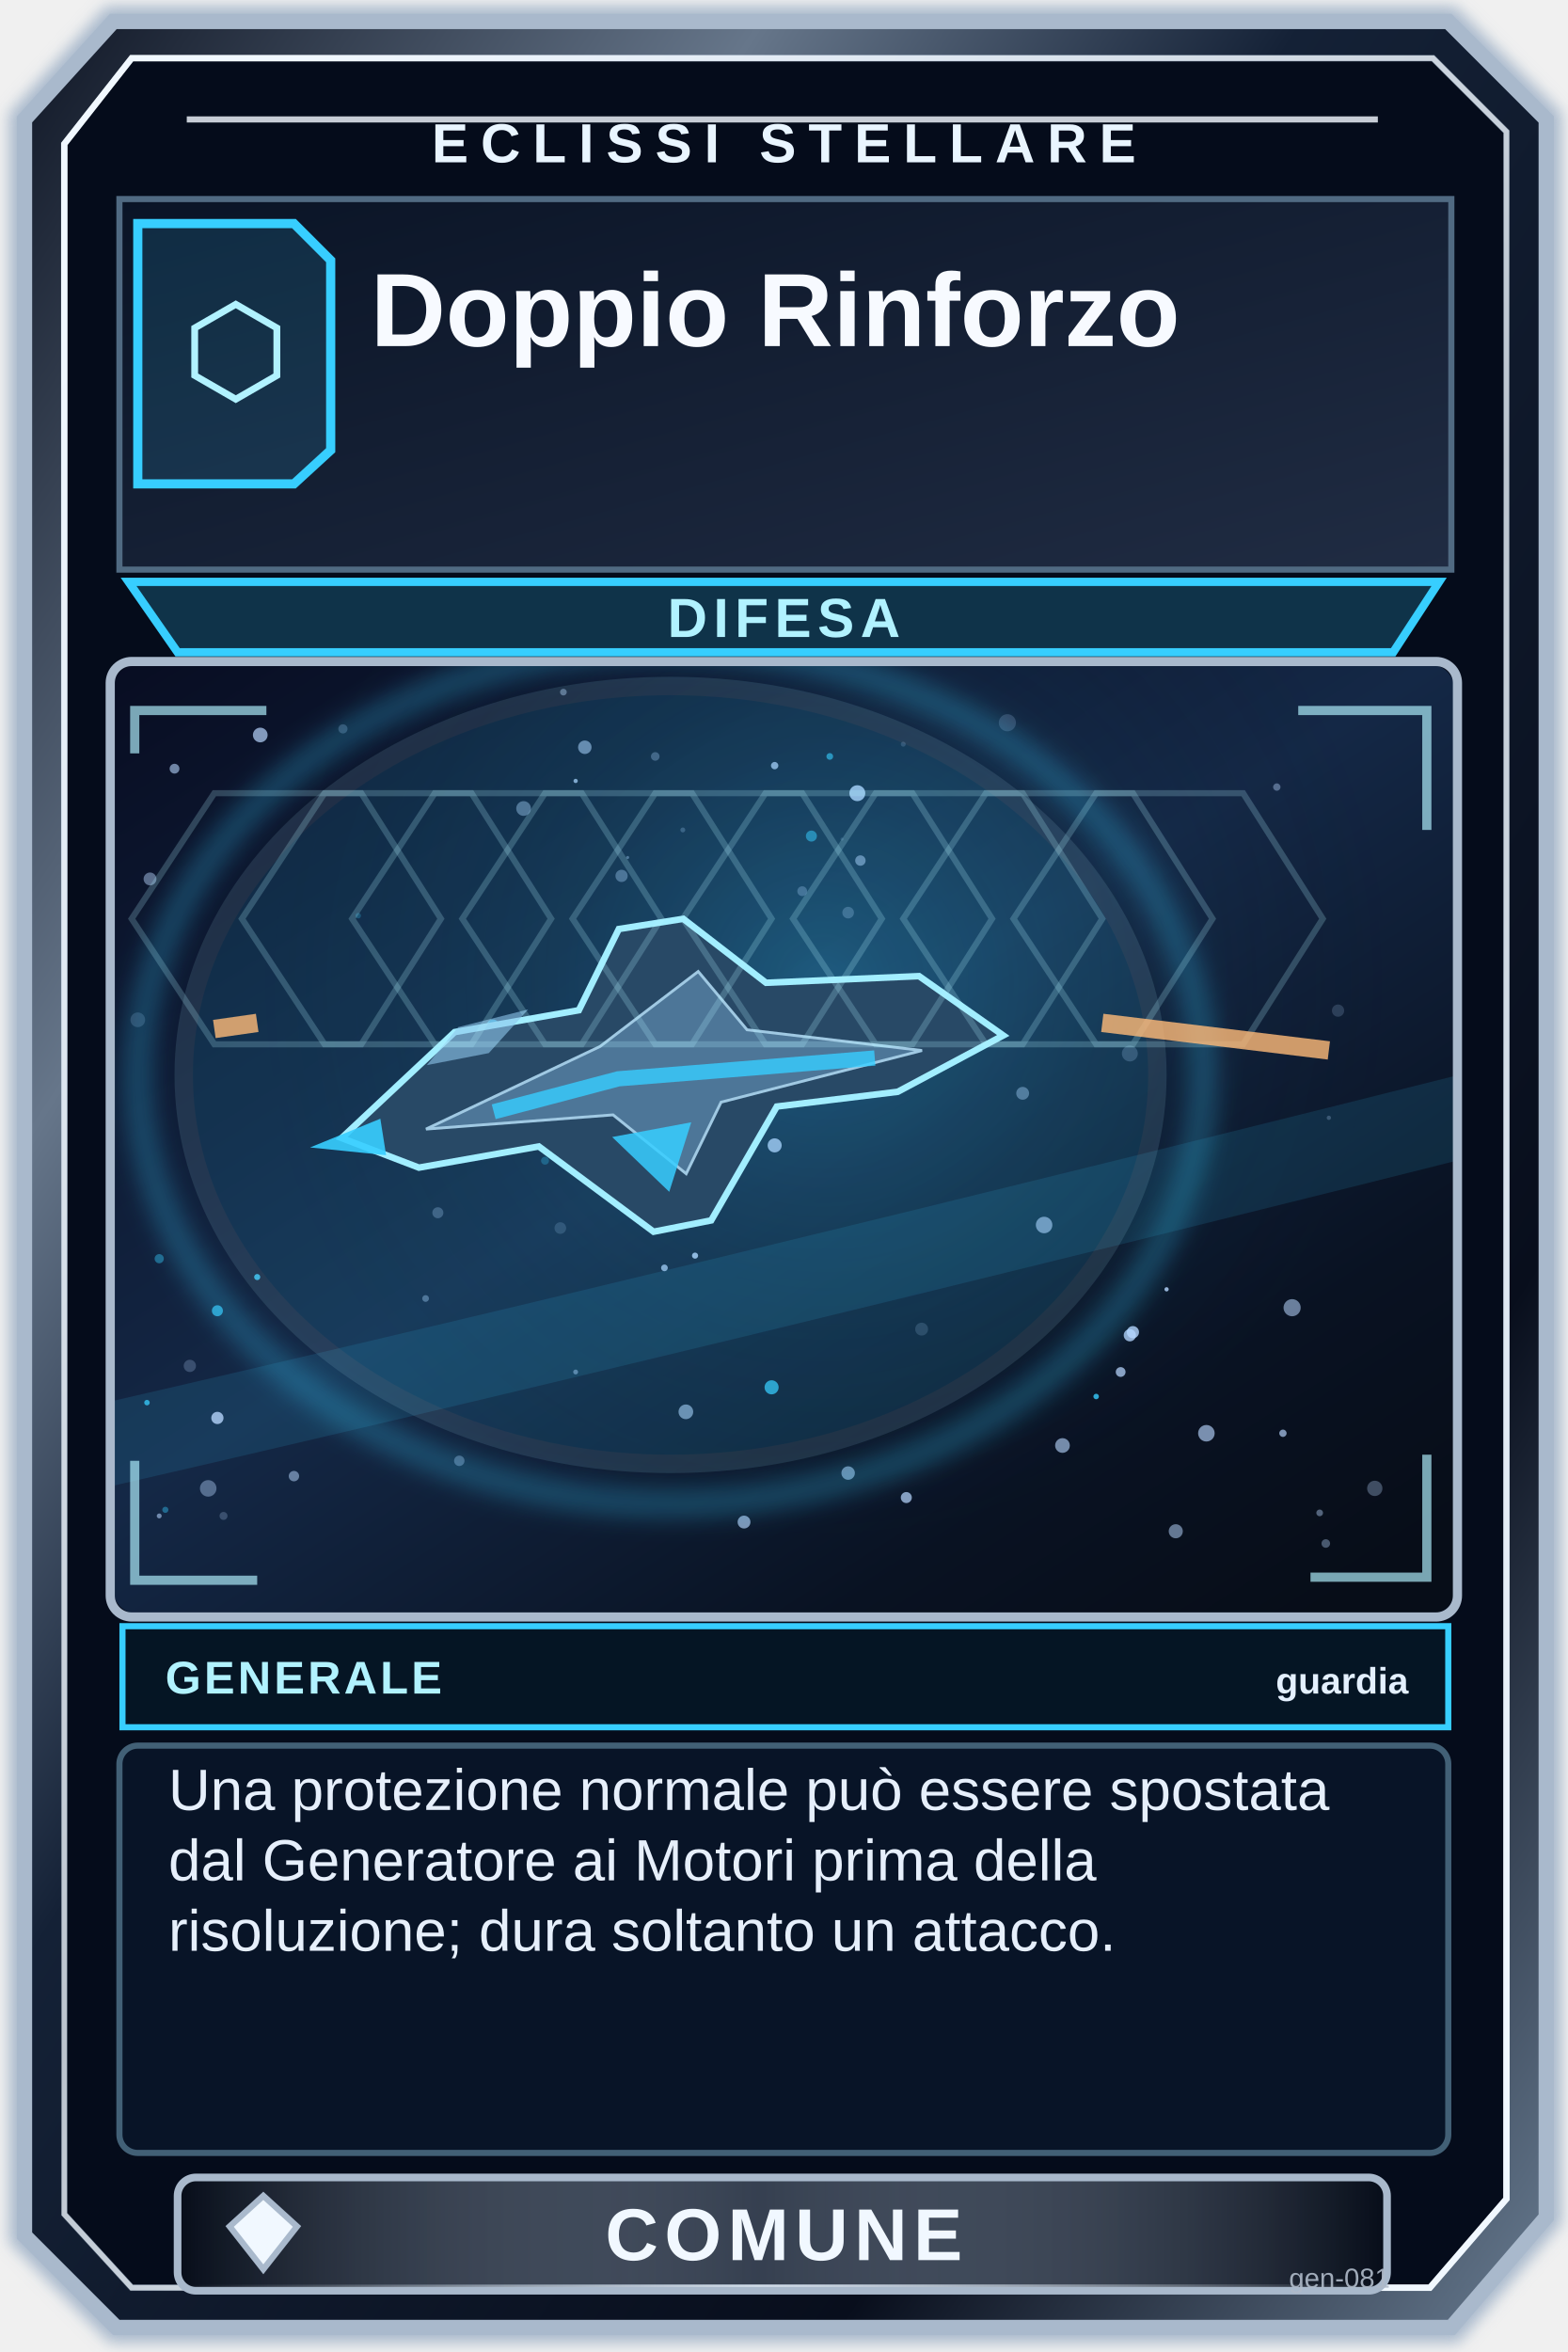
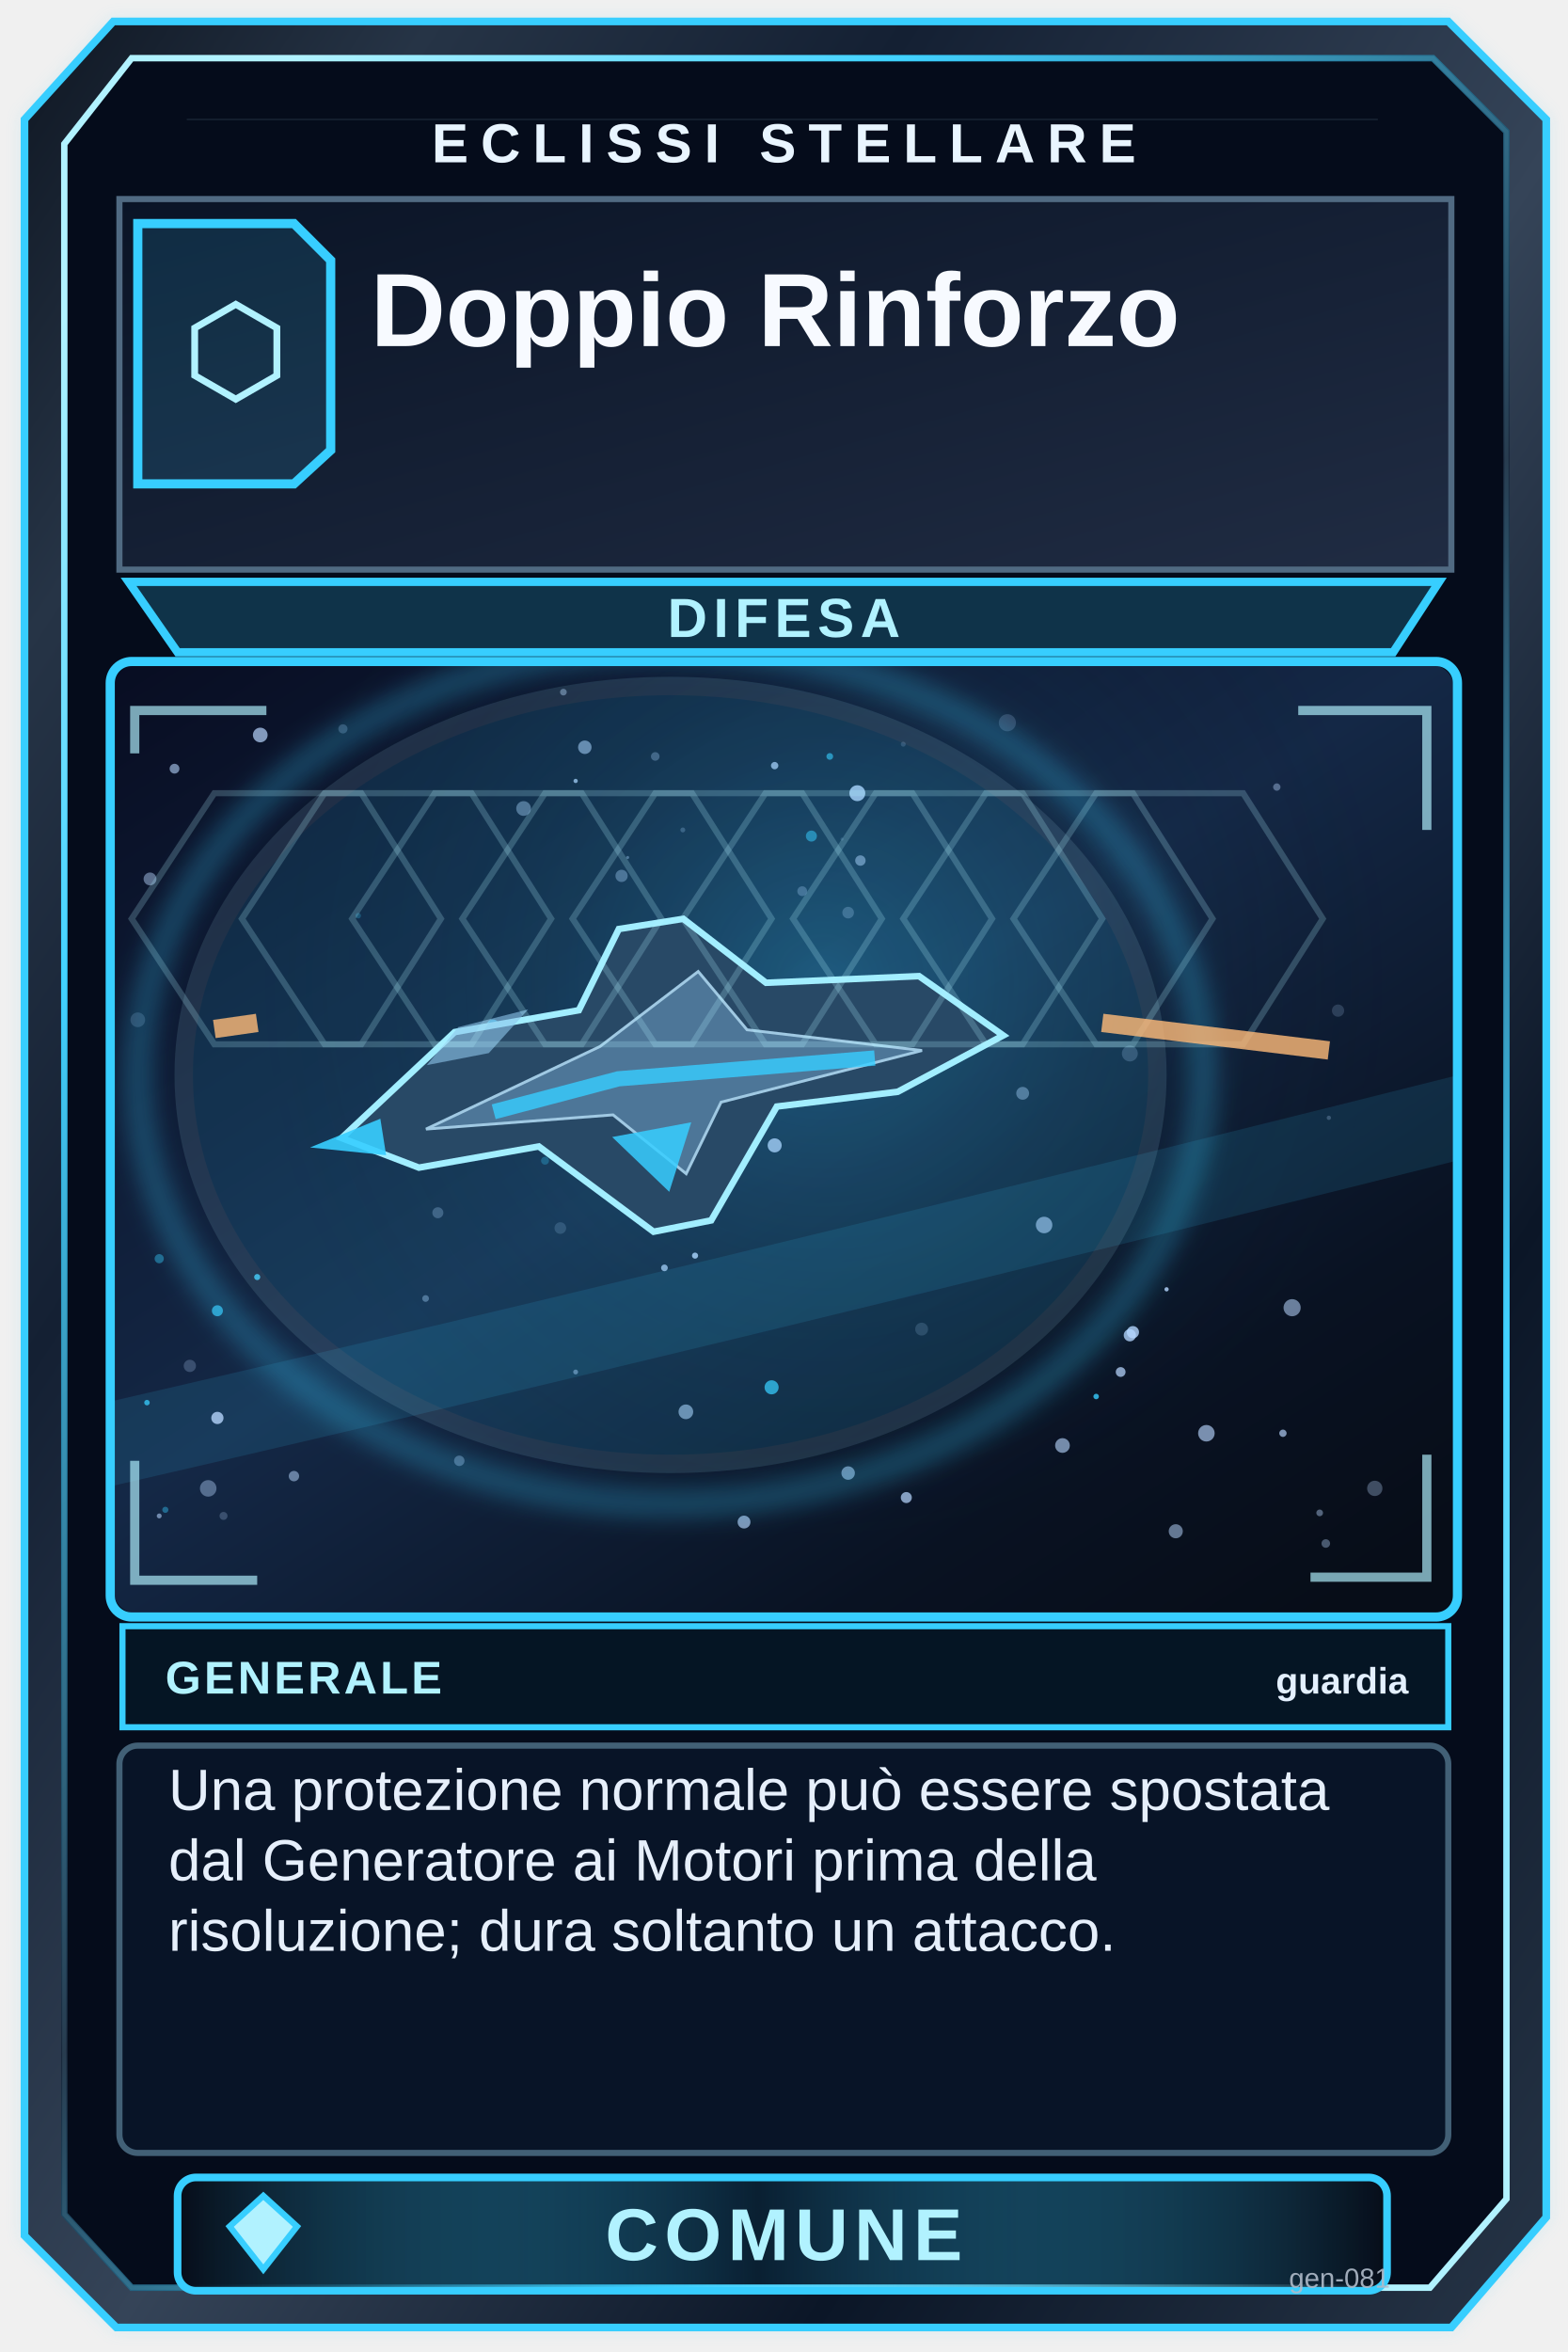
<svg xmlns="http://www.w3.org/2000/svg" width="512" height="768" viewBox="0 0 512 768" role="img" aria-label="Doppio Rinforzo · DIFESA · COMUNE">
  <defs>
    <linearGradient id="metal" x1="0" y1="0" x2="1" y2="1">
-       <stop stop-color="#111827" />
-       <stop offset=".24" stop-color="#66768a" />
-       <stop offset=".42" stop-color="#142136" />
-       <stop offset=".77" stop-color="#080e1c" />
-       <stop offset="1" stop-color="#66798e" />
+       <stop stop-color="#101824" />
+       <stop offset=".13" stop-color="#263446" />
+       <stop offset=".29" stop-color="#142033" />
+       <stop offset=".53" stop-color="#354458" />
+       <stop offset=".76" stop-color="#0b1627" />
+       <stop offset="1" stop-color="#263446" />
    </linearGradient>
    <linearGradient id="rim" x1=".15" y1="0" x2=".87" y2="1">
-       <stop stop-color="#f1f8ff" />
-       <stop offset=".2" stop-color="#a9b9cc" />
+       <stop stop-color="#b1f2ff" />
+       <stop offset=".2" stop-color="#37ceff" />
      <stop offset=".52" stop-color="#19283c" />
-       <stop offset=".78" stop-color="#a9b9cc" />
-       <stop offset="1" stop-color="#f1f8ff" />
+       <stop offset=".78" stop-color="#37ceff" />
+       <stop offset="1" stop-color="#b1f2ff" />
    </linearGradient>
    <linearGradient id="spaceSky" x1="0" y1="0" x2=".9" y2="1">
      <stop stop-color="#080d22" />
      <stop offset=".49" stop-color="#142846" />
      <stop offset=".82" stop-color="#091222" />
      <stop offset="1" stop-color="#070d18" />
    </linearGradient>
    <radialGradient id="planet">
      <stop stop-color="#37ceff" stop-opacity=".65" />
      <stop offset=".52" stop-color="#194761" stop-opacity=".42" />
      <stop offset="1" stop-color="#0a1529" stop-opacity=".05" />
    </radialGradient>
    <linearGradient id="titlePanel" x1="0" x2="1" y1="0" y2="1">
      <stop stop-color="#0a1426" />
      <stop offset="1" stop-color="#202c43" />
    </linearGradient>
    <linearGradient id="rarityShine" x1="0" y1="0" x2="1" y2="0">
      <stop stop-color="#070d19" />
-       <stop offset=".48" stop-color="#a9b9cc" stop-opacity=".30" />
+       <stop offset=".48" stop-color="#37ceff" stop-opacity="0.1" />
      <stop offset="1" stop-color="#070d19" />
    </linearGradient>
    <filter id="rimGlow" x="-30%" y="-30%" width="160%" height="160%">
-       <feGaussianBlur stdDeviation="2.3" />
+       <feGaussianBlur stdDeviation="2.45" />
    </filter>
    <filter id="beamGlow" x="-70%" y="-70%" width="240%" height="240%">
      <feGaussianBlur stdDeviation="4" />
    </filter>
    <clipPath id="artClip">
      <rect x="37" y="217" width="438" height="310" rx="8" />
    </clipPath>
  </defs>
-   <path d="M37 7H473L505 39V724L474 760H38L8 730V39Z" fill="#030712" stroke="#a9b9cc" stroke-width="10" filter="url(#rimGlow)" />
-   <path d="M37 7H473L505 39V724L474 760H38L8 730V39Z" fill="url(#metal)" stroke="#a9b9cc" stroke-width="5" />
+   <path d="M37 7H473L505 39V724L474 760H38L8 730V39Z" fill="#030712" stroke="#37ceff" stroke-width="2.8" opacity="0.12" filter="url(#rimGlow)" />
+   <path d="M37 7H473L505 39V724L474 760H38L8 730V39Z" fill="url(#metal)" stroke="#37ceff" stroke-width="2.5" />
  <path d="M43 19H468L492 43V718L467 747H43L21 723V47Z" fill="#050c1b" stroke="url(#rim)" stroke-width="2.1" />
-   <path d="M43 19H468L492 43V718L467 747H43L21 723V47Z" fill="none" stroke="#f1f8ff" stroke-width="1.8" opacity=".75" />
-   <path d="M61 39H450" stroke="#f1f8ff" stroke-width="2" opacity=".82" />
+   <path d="M43 19H468L492 43V718L467 747H43L21 723V47Z" fill="none" stroke="#b1f2ff" stroke-width="1.35" opacity="0.1" />
+   <path d="M61 39H450" stroke="#b1f2ff" stroke-width="0.5" opacity="0.1" />
+   <path d="M32 85V51L52 29H135 M376 29H458L482 52V122 M32 648V715L50 735H128 M382 735H460L481 713V647" fill="none" stroke="#f7fcff" stroke-width="1" opacity="0" />
+   <path d="M61 43H450" stroke="#fff" stroke-width="1" opacity="0" />
  <text x="256" y="53" text-anchor="middle" fill="#e9f5ff" font-size="18" font-family="Arial, sans-serif" font-weight="700" letter-spacing="4">ECLISSI STELLARE</text>
  <path d="M39 65H474V186H39Z" fill="url(#titlePanel)" stroke="#506a82" stroke-width="2" />
  <path d="M45 73H96L108 85V147L96 158H45Z" fill="#37ceff" fill-opacity=".13" stroke="#37ceff" stroke-width="3" />
  <text x="77" y="128" text-anchor="middle" fill="#b1f2ff" font-family="Arial, sans-serif" font-size="40" font-weight="bold">⬡</text>
  <text x="121" y="113" fill="#f7faff" font-family="Arial,sans-serif" font-size="34" font-weight="800">Doppio Rinforzo</text>
  <path d="M42 190H470L455 213H58Z" fill="#37ceff" fill-opacity=".20" stroke="#37ceff" stroke-width="2.7" />
  <text x="256" y="208" text-anchor="middle" fill="#b1f2ff" font-family="Arial,sans-serif" font-size="18" font-weight="900" letter-spacing="2">DIFESA</text>
  <g clip-path="url(#artClip)">
    <rect x="37" y="217" width="438" height="310" fill="url(#spaceSky)" />
    <circle cx="269" cy="321" r="184" fill="url(#planet)" opacity=".34" />
    <path d="M12 477Q218 430 508 357" fill="none" stroke="#37ceff" stroke-width="27" opacity=".12" />
    <circle cx="199" cy="353" r="2.5" fill="#37ceff" opacity="0.74" />
    <circle cx="68" cy="486" r="2.7" fill="#b9d7ff" opacity="0.40" />
    <circle cx="184" cy="226" r="1.1" fill="#b9d7ff" opacity="0.41" />
    <circle cx="183" cy="401" r="1.9" fill="#b9d7ff" opacity="0.18" />
    <circle cx="163" cy="348" r="1.2" fill="#b9d7ff" opacity="0.27" />
    <circle cx="150" cy="477" r="1.7" fill="#b9d7ff" opacity="0.35" />
    <circle cx="117" cy="299" r="0.9" fill="#37ceff" opacity="0.24" />
    <circle cx="347" cy="472" r="2.4" fill="#b9d7ff" opacity="0.61" />
    <circle cx="329" cy="236" r="2.8" fill="#b9d7ff" opacity="0.19" />
    <circle cx="45" cy="333" r="2.4" fill="#b9d7ff" opacity="0.18" />
    <circle cx="334" cy="357" r="2.1" fill="#b9d7ff" opacity="0.41" />
    <circle cx="431" cy="494" r="1.1" fill="#b9d7ff" opacity="0.42" />
    <circle cx="252" cy="453" r="2.3" fill="#37ceff" opacity="0.72" />
    <circle cx="188" cy="255" r="0.7" fill="#b9d7ff" opacity="0.72" />
    <circle cx="217" cy="414" r="1.1" fill="#b9d7ff" opacity="0.72" />
    <circle cx="275" cy="274" r="0.5" fill="#b9d7ff" opacity="0.17" />
    <circle cx="57" cy="251" r="1.6" fill="#b9d7ff" opacity="0.58" />
    <circle cx="417" cy="257" r="1.2" fill="#b9d7ff" opacity="0.40" />
    <circle cx="54" cy="493" r="1.0" fill="#37ceff" opacity="0.40" />
    <circle cx="96" cy="482" r="1.7" fill="#b9d7ff" opacity="0.51" />
    <circle cx="253" cy="374" r="2.3" fill="#b9d7ff" opacity="0.76" />
    <circle cx="214" cy="247" r="1.4" fill="#b9d7ff" opacity="0.31" />
    <circle cx="422" cy="427" r="2.8" fill="#b9d7ff" opacity="0.55" />
    <circle cx="301" cy="434" r="2.1" fill="#b9d7ff" opacity="0.17" />
    <circle cx="265" cy="273" r="1.8" fill="#37ceff" opacity="0.52" />
    <circle cx="227" cy="410" r="1.0" fill="#b9d7ff" opacity="0.81" />
    <circle cx="295" cy="243" r="0.8" fill="#b9d7ff" opacity="0.19" />
    <circle cx="449" cy="486" r="2.5" fill="#b9d7ff" opacity="0.31" />
    <circle cx="384" cy="500" r="2.3" fill="#b9d7ff" opacity="0.52" />
    <circle cx="370" cy="435" r="2.0" fill="#b9d7ff" opacity="0.79" />
    <circle cx="271" cy="247" r="1.1" fill="#37ceff" opacity="0.60" />
    <circle cx="341" cy="400" r="2.7" fill="#b9d7ff" opacity="0.60" />
    <circle cx="296" cy="489" r="1.8" fill="#b9d7ff" opacity="0.71" />
    <circle cx="71" cy="463" r="2.0" fill="#b9d7ff" opacity="0.78" />
    <circle cx="253" cy="250" r="1.2" fill="#b9d7ff" opacity="0.72" />
    <circle cx="262" cy="291" r="1.6" fill="#b9d7ff" opacity="0.29" />
    <circle cx="178" cy="379" r="1.3" fill="#37ceff" opacity="0.28" />
    <circle cx="214" cy="321" r="1.2" fill="#b9d7ff" opacity="0.23" />
    <circle cx="112" cy="238" r="1.5" fill="#b9d7ff" opacity="0.24" />
    <circle cx="369" cy="436" r="2.0" fill="#b9d7ff" opacity="0.78" />
    <circle cx="85" cy="240" r="2.4" fill="#b9d7ff" opacity="0.69" />
    <circle cx="394" cy="468" r="2.7" fill="#b9d7ff" opacity="0.64" />
    <circle cx="358" cy="456" r="0.9" fill="#37ceff" opacity="0.79" />
    <circle cx="73" cy="495" r="1.3" fill="#b9d7ff" opacity="0.24" />
    <circle cx="188" cy="448" r="0.8" fill="#b9d7ff" opacity="0.45" />
    <circle cx="434" cy="365" r="0.7" fill="#b9d7ff" opacity="0.25" />
    <circle cx="245" cy="354" r="1.4" fill="#b9d7ff" opacity="0.60" />
    <circle cx="419" cy="468" r="1.2" fill="#b9d7ff" opacity="0.66" />
    <circle cx="161" cy="335" r="2.1" fill="#37ceff" opacity="0.76" />
    <circle cx="203" cy="286" r="2.0" fill="#b9d7ff" opacity="0.37" />
    <circle cx="143" cy="396" r="1.8" fill="#b9d7ff" opacity="0.28" />
    <circle cx="52" cy="495" r="0.8" fill="#b9d7ff" opacity="0.57" />
    <circle cx="277" cy="298" r="1.9" fill="#b9d7ff" opacity="0.26" />
    <circle cx="280" cy="259" r="2.6" fill="#b9d7ff" opacity="0.80" />
    <circle cx="71" cy="428" r="1.8" fill="#37ceff" opacity="0.69" />
    <circle cx="159" cy="372" r="1.2" fill="#b9d7ff" opacity="0.79" />
    <circle cx="366" cy="448" r="1.6" fill="#b9d7ff" opacity="0.72" />
    <circle cx="62" cy="446" r="2.0" fill="#b9d7ff" opacity="0.24" />
    <circle cx="369" cy="344" r="2.6" fill="#b9d7ff" opacity="0.22" />
    <circle cx="433" cy="504" r="1.4" fill="#b9d7ff" opacity="0.37" />
    <circle cx="52" cy="411" r="1.5" fill="#37ceff" opacity="0.41" />
    <circle cx="135" cy="364" r="0.7" fill="#b9d7ff" opacity="0.18" />
    <circle cx="224" cy="461" r="2.4" fill="#b9d7ff" opacity="0.58" />
    <circle cx="171" cy="264" r="2.4" fill="#b9d7ff" opacity="0.41" />
    <circle cx="281" cy="281" r="1.7" fill="#b9d7ff" opacity="0.50" />
    <circle cx="381" cy="421" r="0.7" fill="#b9d7ff" opacity="0.81" />
    <circle cx="48" cy="458" r="0.9" fill="#37ceff" opacity="0.75" />
    <circle cx="224" cy="394" r="1.2" fill="#b9d7ff" opacity="0.64" />
    <circle cx="139" cy="424" r="1.1" fill="#b9d7ff" opacity="0.38" />
    <circle cx="223" cy="271" r="0.8" fill="#b9d7ff" opacity="0.25" />
    <circle cx="437" cy="330" r="2.0" fill="#b9d7ff" opacity="0.18" />
    <circle cx="243" cy="497" r="2.1" fill="#b9d7ff" opacity="0.65" />
    <circle cx="84" cy="417" r="1.0" fill="#37ceff" opacity="0.79" />
    <circle cx="136" cy="353" r="1.3" fill="#b9d7ff" opacity="0.33" />
    <circle cx="277" cy="481" r="2.2" fill="#b9d7ff" opacity="0.56" />
    <circle cx="205" cy="280" r="0.5" fill="#b9d7ff" opacity="0.39" />
    <circle cx="49" cy="287" r="2.1" fill="#b9d7ff" opacity="0.46" />
    <circle cx="191" cy="244" r="2.2" fill="#b9d7ff" opacity="0.55" />
    <g transform="translate(219 351) rotate(-9) scale(0.71)">
      <path d="M-154 5 L-95 -35 L-37 -36 L-13 -70 L17 -70 L50 -35 L120 -27 L154 6 L102 24 L46 22 L8 69 L-19 70 L-65 23 L-121 24 Z" fill="#273852" stroke="#b1f2ff" stroke-width="3" />
      <path d="M-115 7 L-30 -18 L20 -45 L38 -15 L116 7 L21 16 L0 46 L-29 14Z" fill="#516b8a" stroke="#afc9df" stroke-width="1.3" />
      <path d="M-83 4 L-24 -2 L28 2 L94 7" fill="none" stroke="#37ceff" stroke-width="7" opacity=".8" />
      <path d="M-31 24 L-9 53 L6 23" fill="#37ceff" opacity=".85" />
      <path d="M-135 -1 L-169 7 L-135 16" fill="#37ceff" opacity=".9" />
      <path d="M-110 -22 L-81 -23 L-60 -40 L-93 -37 Z" fill="#99c4e8" opacity=".6" />
    </g>
    <ellipse cx="219" cy="351" rx="159" ry="127" fill="#37ceff" opacity=".12" stroke="#b1f2ff" stroke-width="6" />
    <ellipse cx="219" cy="351" rx="174" ry="140" fill="none" stroke="#37ceff" stroke-width="8" opacity=".3" filter="url(#beamGlow)" />
    <path d="M70 259l-27 41l27 41l48 0l26-41l-26-41z" fill="none" stroke="#b1f2ff" stroke-width="2" opacity=".22" />
    <path d="M106 259l-27 41l27 41l48 0l26-41l-26-41z" fill="none" stroke="#b1f2ff" stroke-width="2" opacity=".22" />
    <path d="M142 259l-27 41l27 41l48 0l26-41l-26-41z" fill="none" stroke="#b1f2ff" stroke-width="2" opacity=".22" />
    <path d="M178 259l-27 41l27 41l48 0l26-41l-26-41z" fill="none" stroke="#b1f2ff" stroke-width="2" opacity=".22" />
    <path d="M214 259l-27 41l27 41l48 0l26-41l-26-41z" fill="none" stroke="#b1f2ff" stroke-width="2" opacity=".22" />
    <path d="M250 259l-27 41l27 41l48 0l26-41l-26-41z" fill="none" stroke="#b1f2ff" stroke-width="2" opacity=".22" />
    <path d="M286 259l-27 41l27 41l48 0l26-41l-26-41z" fill="none" stroke="#b1f2ff" stroke-width="2" opacity=".22" />
    <path d="M322 259l-27 41l27 41l48 0l26-41l-26-41z" fill="none" stroke="#b1f2ff" stroke-width="2" opacity=".22" />
    <path d="M358 259l-27 41l27 41l48 0l26-41l-26-41z" fill="none" stroke="#b1f2ff" stroke-width="2" opacity=".22" />
    <path d="M70 336L84 334M434 343L360 334" stroke="#ffba78" stroke-width="6" opacity=".8" />
    <path d="M44 246V232H87 M424 232h42v39 M44 477v39h40 M428 515h38v-40" stroke="#b1f2ff" stroke-width="3" fill="none" opacity=".67" />
  </g>
-   <rect x="36" y="216" width="440" height="312" rx="7" fill="none" stroke="#a9b9cc" stroke-width="3" />
+   <rect x="36" y="216" width="440" height="312" rx="7" fill="none" stroke="#37ceff" stroke-width="3" />
  <path d="M40 531H473V564H40Z" fill="#051524" stroke="#37ceff" stroke-width="2" />
  <text x="54" y="553" fill="#b1f2ff" font-family="Arial,sans-serif" font-size="15" font-weight="bold" letter-spacing="1">GENERALE</text>
  <text x="460" y="553" text-anchor="end" fill="#e4f0ff" font-family="Arial,sans-serif" font-size="12" font-weight="bold">guardia</text>
  <rect x="39" y="570" width="434" height="133" rx="6" fill="#081427" stroke="#426076" stroke-width="2" />
  <text x="55" y="591" fill="#e6effb" font-size="19" font-family="Arial,sans-serif">Una protezione normale può essere spostata</text>
  <text x="55" y="614" fill="#e6effb" font-size="19" font-family="Arial,sans-serif">dal Generatore ai Motori prima della</text>
  <text x="55" y="637" fill="#e6effb" font-size="19" font-family="Arial,sans-serif">risoluzione; dura soltanto un attacco.</text>
-   <rect x="58" y="711" width="395" height="37" rx="6" fill="url(#rarityShine)" stroke="#a9b9cc" stroke-width="2.5" />
-   <path d="M75 727l11 -10l11 10l-11 14Z" fill="#f1f8ff" stroke="#a9b9cc" stroke-width="2" />
-   <text x="256" y="738" fill="#f1f8ff" text-anchor="middle" font-family="Arial,sans-serif" font-size="24" font-weight="900" letter-spacing="2">COMUNE</text>
+   <rect x="58" y="711" width="395" height="37" rx="6" fill="url(#rarityShine)" stroke="#37ceff" stroke-width="2.5" />
+   <path d="M75 727l11 -10l11 10l-11 14Z" fill="#b1f2ff" stroke="#37ceff" stroke-width="2" />
+   <text x="256" y="738" fill="#b1f2ff" text-anchor="middle" font-family="Arial,sans-serif" font-size="24" font-weight="900" letter-spacing="2">COMUNE</text>
  <text x="454" y="747" fill="#afbac9" font-family="Arial,sans-serif" font-size="9" text-anchor="end" opacity=".9">gen-081</text>
</svg>
